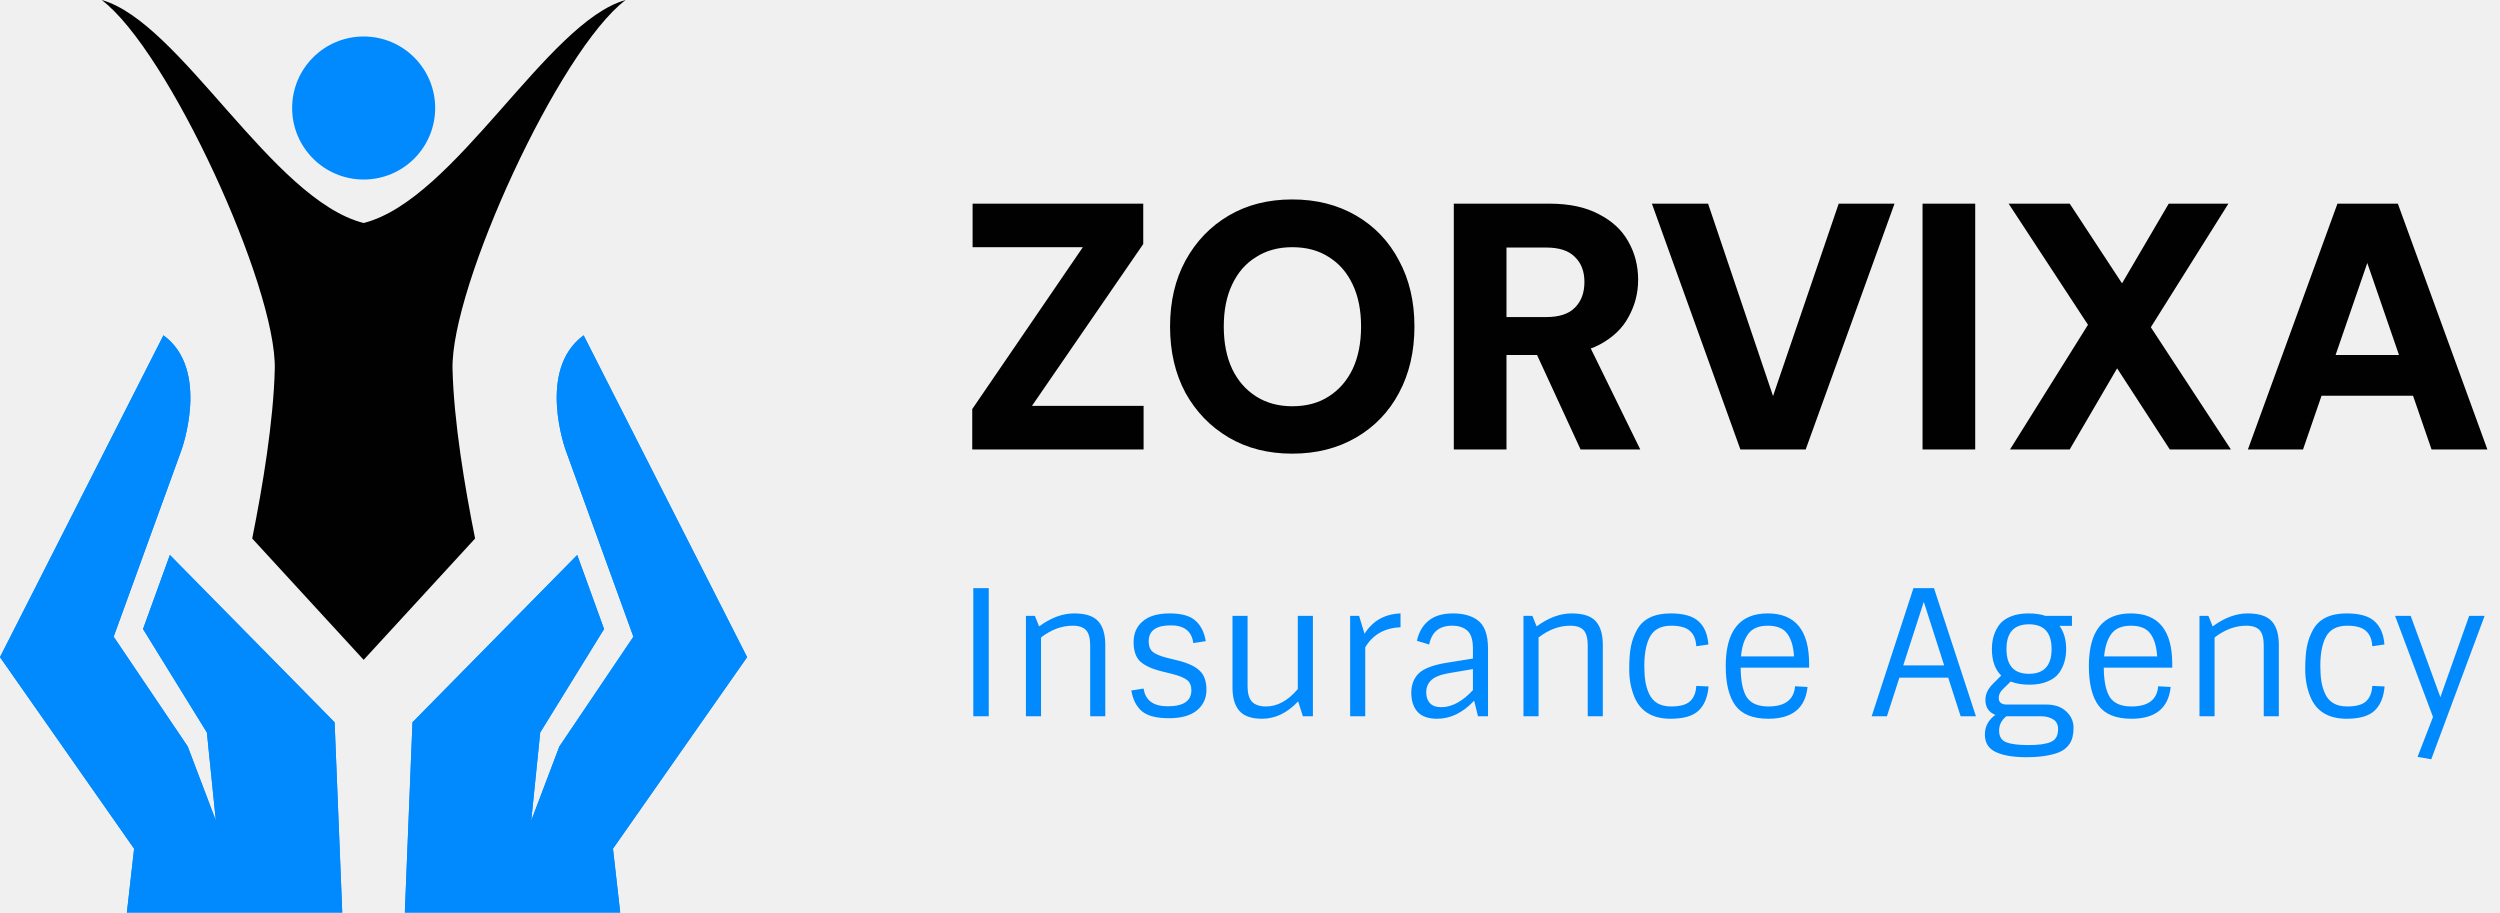
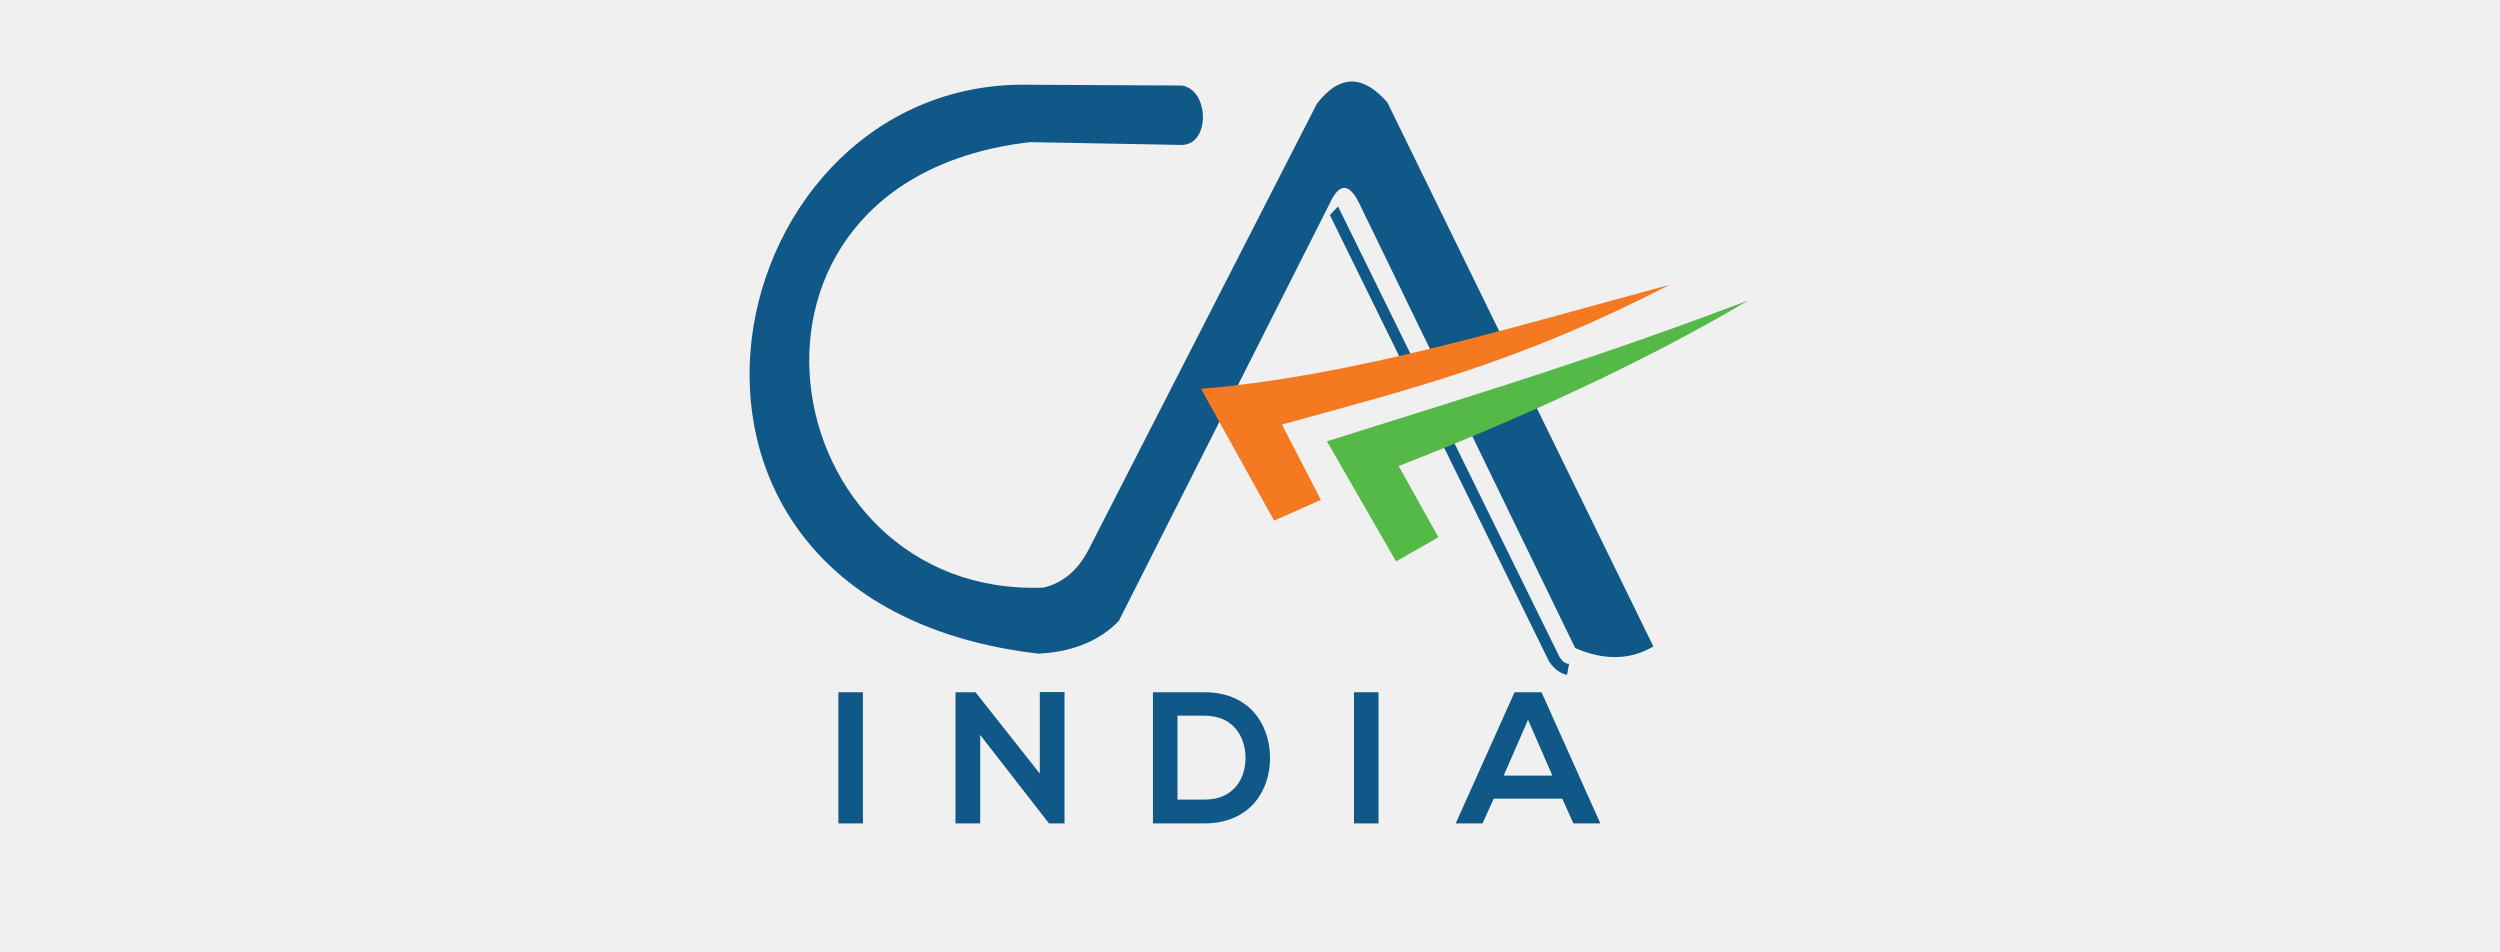
- <svg xmlns="http://www.w3.org/2000/svg" width="178" height="65" viewBox="0 0 178 65" fill="none">
-   <path d="M69.299 41.875H70.399V51H69.299V41.875ZM73.984 44.6C74.825 43.983 75.654 43.675 76.471 43.675C77.288 43.675 77.863 43.862 78.196 44.237C78.529 44.604 78.696 45.167 78.696 45.925V51H77.621V45.95C77.621 45.45 77.525 45.092 77.334 44.875C77.142 44.658 76.821 44.55 76.371 44.55C75.596 44.55 74.846 44.829 74.121 45.388V51H73.046V43.85H73.684L73.984 44.6ZM83.812 47.013C84.562 47.196 85.096 47.442 85.412 47.75C85.737 48.05 85.9 48.504 85.9 49.112C85.9 49.712 85.675 50.2 85.225 50.575C84.775 50.95 84.108 51.138 83.225 51.138C82.342 51.138 81.7 50.971 81.3 50.638C80.908 50.296 80.658 49.804 80.55 49.163L81.425 49.025C81.55 49.867 82.121 50.288 83.137 50.288C84.262 50.288 84.825 49.908 84.825 49.15C84.825 48.817 84.721 48.571 84.512 48.413C84.312 48.254 83.95 48.108 83.425 47.975L82.712 47.8C81.987 47.617 81.471 47.375 81.162 47.075C80.862 46.775 80.712 46.321 80.712 45.712C80.712 45.096 80.929 44.604 81.362 44.237C81.796 43.862 82.433 43.675 83.275 43.675C84.125 43.675 84.737 43.846 85.112 44.188C85.496 44.521 85.742 45.008 85.85 45.65L84.962 45.788C84.854 44.946 84.321 44.525 83.362 44.525C82.312 44.525 81.787 44.904 81.787 45.663C81.787 45.996 81.883 46.246 82.075 46.413C82.267 46.571 82.604 46.712 83.087 46.837L83.812 47.013ZM89.865 51.175C89.124 51.175 88.586 50.992 88.253 50.625C87.919 50.25 87.753 49.692 87.753 48.95V43.85H88.828V48.875C88.828 49.367 88.932 49.729 89.14 49.962C89.357 50.188 89.69 50.3 90.14 50.3C90.949 50.3 91.703 49.888 92.403 49.062V43.85H93.478V51H92.765L92.428 49.938C91.653 50.763 90.799 51.175 89.865 51.175ZM97.205 51H96.13V43.85H96.767L97.155 45.125C97.738 44.2 98.592 43.717 99.717 43.675V44.663C98.592 44.704 97.755 45.179 97.205 46.087V51ZM105.197 44.15C105.697 44.508 105.947 45.183 105.947 46.175V51H105.234L104.959 49.888C104.159 50.746 103.28 51.175 102.322 51.175C101.688 51.175 101.222 51.008 100.922 50.675C100.63 50.342 100.484 49.892 100.484 49.325C100.484 48.758 100.659 48.3 101.009 47.95C101.368 47.6 102.034 47.346 103.009 47.188L104.872 46.888V46.175C104.872 45.558 104.738 45.133 104.472 44.9C104.213 44.667 103.855 44.55 103.397 44.55C102.48 44.55 101.934 44.996 101.759 45.888L100.884 45.625C101.018 45.008 101.297 44.529 101.722 44.188C102.147 43.846 102.722 43.675 103.447 43.675C104.18 43.675 104.763 43.833 105.197 44.15ZM102.622 50.35C103.372 50.35 104.122 49.946 104.872 49.138V47.638L103.109 47.938C102.518 48.046 102.109 48.217 101.884 48.45C101.659 48.675 101.547 48.954 101.547 49.288C101.547 49.612 101.634 49.871 101.809 50.062C101.984 50.254 102.255 50.35 102.622 50.35ZM109.408 44.6C110.25 43.983 111.079 43.675 111.896 43.675C112.713 43.675 113.288 43.862 113.621 44.237C113.954 44.604 114.121 45.167 114.121 45.925V51H113.046V45.95C113.046 45.45 112.95 45.092 112.758 44.875C112.567 44.658 112.246 44.55 111.796 44.55C111.021 44.55 110.271 44.829 109.546 45.388V51H108.471V43.85H109.108L109.408 44.6ZM117.075 47.425C117.075 47.833 117.1 48.196 117.15 48.513C117.2 48.829 117.291 49.129 117.425 49.413C117.7 50.004 118.221 50.3 118.987 50.3C119.612 50.3 120.058 50.179 120.325 49.938C120.6 49.688 120.75 49.321 120.775 48.837L121.65 48.875C121.591 49.617 121.358 50.188 120.95 50.587C120.541 50.979 119.875 51.175 118.95 51.175C117.641 51.175 116.775 50.642 116.35 49.575C116.116 48.992 116 48.354 116 47.663C116 46.971 116.041 46.421 116.125 46.013C116.208 45.596 116.354 45.2 116.562 44.825C116.996 44.058 117.791 43.675 118.95 43.675C119.875 43.675 120.541 43.867 120.95 44.25C121.358 44.625 121.587 45.171 121.637 45.888L120.775 46.013C120.75 45.529 120.6 45.167 120.325 44.925C120.058 44.675 119.612 44.55 118.987 44.55C118.221 44.55 117.7 44.846 117.425 45.438C117.191 45.929 117.075 46.592 117.075 47.425ZM125.91 51.175C124.818 51.175 124.039 50.867 123.572 50.25C123.106 49.625 122.872 48.683 122.872 47.425C122.872 44.925 123.868 43.675 125.86 43.675C127.826 43.675 128.81 44.875 128.81 47.275V47.538H123.935C123.943 48.521 124.093 49.229 124.385 49.663C124.676 50.087 125.185 50.3 125.91 50.3C127.093 50.3 127.726 49.821 127.81 48.862L128.697 48.913C128.539 50.421 127.61 51.175 125.91 51.175ZM127.735 46.737C127.693 46.038 127.535 45.5 127.26 45.125C126.985 44.742 126.522 44.55 125.872 44.55C125.222 44.55 124.756 44.746 124.472 45.138C124.189 45.521 124.018 46.054 123.96 46.737H127.735ZM136.237 41.875H137.699L140.687 51H139.599L138.712 48.25H135.237L134.349 51H133.262L136.237 41.875ZM136.974 42.85L135.512 47.375H138.424L136.974 42.85ZM146.598 47.925C146.415 48.175 146.14 48.375 145.773 48.525C145.415 48.675 144.986 48.75 144.486 48.75C143.986 48.75 143.544 48.675 143.161 48.525L142.598 49.075C142.407 49.258 142.311 49.467 142.311 49.7C142.311 50.008 142.503 50.163 142.886 50.163H145.686C146.294 50.163 146.769 50.325 147.111 50.65C147.461 50.967 147.636 51.358 147.636 51.825C147.636 52.3 147.544 52.675 147.361 52.95C147.178 53.233 146.915 53.442 146.573 53.575C145.982 53.8 145.215 53.913 144.273 53.913C143.332 53.913 142.603 53.788 142.086 53.538C141.578 53.296 141.323 52.883 141.323 52.3C141.323 51.725 141.573 51.258 142.073 50.9C141.598 50.717 141.361 50.358 141.361 49.825C141.361 49.425 141.536 49.05 141.886 48.7L142.486 48.1C142.044 47.667 141.823 47.038 141.823 46.212C141.823 45.546 141.994 44.975 142.336 44.5C142.519 44.25 142.79 44.05 143.148 43.9C143.515 43.75 143.936 43.675 144.411 43.675C144.894 43.675 145.303 43.733 145.636 43.85H147.523V44.562H146.636C146.953 44.996 147.111 45.546 147.111 46.212C147.111 46.879 146.94 47.45 146.598 47.925ZM144.461 44.45C143.394 44.45 142.861 45.038 142.861 46.212C142.861 47.388 143.394 47.975 144.461 47.975C145.536 47.975 146.073 47.388 146.073 46.212C146.073 45.038 145.536 44.45 144.461 44.45ZM142.336 52.025C142.336 52.442 142.507 52.717 142.848 52.85C143.19 52.983 143.719 53.05 144.436 53.05C145.161 53.05 145.69 52.975 146.023 52.825C146.365 52.683 146.536 52.379 146.536 51.913C146.536 51.587 146.415 51.354 146.173 51.212C145.94 51.071 145.665 51 145.348 51H142.848C142.507 51.275 142.336 51.617 142.336 52.025ZM151.764 51.175C150.673 51.175 149.893 50.867 149.427 50.25C148.96 49.625 148.727 48.683 148.727 47.425C148.727 44.925 149.723 43.675 151.714 43.675C153.681 43.675 154.664 44.875 154.664 47.275V47.538H149.789C149.798 48.521 149.948 49.229 150.239 49.663C150.531 50.087 151.039 50.3 151.764 50.3C152.948 50.3 153.581 49.821 153.664 48.862L154.552 48.913C154.393 50.421 153.464 51.175 151.764 51.175ZM153.589 46.737C153.548 46.038 153.389 45.5 153.114 45.125C152.839 44.742 152.377 44.55 151.727 44.55C151.077 44.55 150.61 44.746 150.327 45.138C150.043 45.521 149.873 46.054 149.814 46.737H153.589ZM157.541 44.6C158.382 43.983 159.212 43.675 160.028 43.675C160.845 43.675 161.42 43.862 161.753 44.237C162.087 44.604 162.253 45.167 162.253 45.925V51H161.178V45.95C161.178 45.45 161.082 45.092 160.891 44.875C160.699 44.658 160.378 44.55 159.928 44.55C159.153 44.55 158.403 44.829 157.678 45.388V51H156.603V43.85H157.241L157.541 44.6ZM165.207 47.425C165.207 47.833 165.232 48.196 165.282 48.513C165.332 48.829 165.424 49.129 165.557 49.413C165.832 50.004 166.353 50.3 167.12 50.3C167.745 50.3 168.19 50.179 168.457 49.938C168.732 49.688 168.882 49.321 168.907 48.837L169.782 48.875C169.724 49.617 169.49 50.188 169.082 50.587C168.674 50.979 168.007 51.175 167.082 51.175C165.774 51.175 164.907 50.642 164.482 49.575C164.249 48.992 164.132 48.354 164.132 47.663C164.132 46.971 164.174 46.421 164.257 46.013C164.34 45.596 164.486 45.2 164.695 44.825C165.128 44.058 165.924 43.675 167.082 43.675C168.007 43.675 168.674 43.867 169.082 44.25C169.49 44.625 169.72 45.171 169.77 45.888L168.907 46.013C168.882 45.529 168.732 45.167 168.457 44.925C168.19 44.675 167.745 44.55 167.12 44.55C166.353 44.55 165.832 44.846 165.557 45.438C165.324 45.929 165.207 46.592 165.207 47.425ZM173.105 54.062L172.13 53.888L173.23 51.05L170.53 43.85H171.642L173.755 49.638L175.805 43.85H176.905L173.105 54.062Z" fill="#018AFE" />
-   <path d="M69.224 32V29.125L77.099 17.6H69.249V14.5H81.399V17.375L73.474 28.9H81.424V32H69.224ZM92.008 32.3C90.291 32.3 88.783 31.917 87.483 31.15C86.183 30.383 85.158 29.325 84.408 27.975C83.674 26.608 83.308 25.033 83.308 23.25C83.308 21.467 83.674 19.9 84.408 18.55C85.158 17.183 86.183 16.117 87.483 15.35C88.783 14.583 90.291 14.2 92.008 14.2C93.724 14.2 95.241 14.583 96.558 15.35C97.874 16.117 98.891 17.183 99.608 18.55C100.341 19.9 100.708 21.467 100.708 23.25C100.708 25.033 100.341 26.608 99.608 27.975C98.891 29.325 97.874 30.383 96.558 31.15C95.241 31.917 93.724 32.3 92.008 32.3ZM92.008 28.925C93.024 28.925 93.891 28.692 94.608 28.225C95.341 27.758 95.908 27.108 96.308 26.275C96.708 25.425 96.908 24.417 96.908 23.25C96.908 22.083 96.708 21.083 96.308 20.25C95.908 19.4 95.341 18.75 94.608 18.3C93.891 17.833 93.024 17.6 92.008 17.6C91.024 17.6 90.166 17.833 89.433 18.3C88.699 18.75 88.133 19.4 87.733 20.25C87.333 21.083 87.133 22.083 87.133 23.25C87.133 24.417 87.333 25.425 87.733 26.275C88.133 27.108 88.699 27.758 89.433 28.225C90.166 28.692 91.024 28.925 92.008 28.925ZM103.511 32V14.5H110.311C111.728 14.5 112.903 14.75 113.836 15.25C114.786 15.733 115.486 16.383 115.936 17.2C116.403 18.017 116.636 18.925 116.636 19.925C116.636 20.858 116.411 21.733 115.961 22.55C115.528 23.367 114.844 24.025 113.911 24.525C112.978 25.025 111.769 25.275 110.286 25.275H107.261V32H103.511ZM112.536 32L109.011 24.35H113.036L116.786 32H112.536ZM107.261 22.575H110.086C111.019 22.575 111.703 22.35 112.136 21.9C112.586 21.45 112.811 20.842 112.811 20.075C112.811 19.325 112.586 18.733 112.136 18.3C111.703 17.85 111.019 17.625 110.086 17.625H107.261V22.575ZM123.915 32L117.615 14.5H121.615L126.24 28.2L130.915 14.5H134.89L128.565 32H123.915ZM136.885 32V14.5H140.635V32H136.885ZM143.114 32L148.664 23.125L143.014 14.5H147.364L151.089 20.175L154.414 14.5H158.664L153.139 23.3L158.839 32H154.489L150.739 26.225L147.364 32H143.114ZM160.051 32L166.426 14.5H170.726L177.101 32H173.126L168.551 18.725L163.976 32H160.051ZM162.826 28.175L163.826 25.275H173.001L173.976 28.175H162.826Z" fill="#010101" />
-   <path d="M11.638 23.876L0 46.789L9.549 60.426L9.034 64.974H24.368L23.824 51.427L12.095 39.515L10.184 44.787L14.731 52.154L15.368 58.427L13.367 53.152L8.092 45.334L12.913 32.058C12.913 32.058 15.005 26.332 11.638 23.876Z" fill="#018AFE" />
-   <path d="M11.638 23.876L0 46.789L9.549 60.426L9.034 64.974H24.368L23.824 51.427L12.095 39.515L10.184 44.787L14.731 52.154L15.368 58.427L13.367 53.152L8.092 45.334L12.913 32.058C12.913 32.058 15.005 26.332 11.638 23.876Z" fill="#018AFE" />
-   <path d="M41.555 23.876L53.193 46.789L43.644 60.426L44.159 64.974H28.825L29.369 51.427L41.098 39.515L43.009 44.787L38.462 52.154L37.825 58.427L39.826 53.152L45.099 45.334L40.28 32.058C40.28 32.058 38.188 26.332 41.555 23.876Z" fill="#018AFE" />
-   <path d="M41.555 23.876L53.193 46.789L43.644 60.426L44.159 64.974H28.825L29.369 51.427L41.098 39.515L43.009 44.787L38.462 52.154L37.825 58.427L39.826 53.152L45.099 45.334L40.28 32.058C40.28 32.058 38.188 26.332 41.555 23.876Z" fill="#018AFE" />
-   <path d="M7.239 0C11.987 3.585 19.709 20.446 19.564 26.288C19.471 30.015 18.694 34.676 17.958 38.342L25.892 46.981L33.827 38.342C33.09 34.676 32.313 30.015 32.22 26.288C32.075 20.446 39.797 3.585 44.545 0C38.947 1.562 32.41 14.228 25.892 15.878C19.375 14.228 12.837 1.562 7.239 0Z" fill="#010101" />
-   <path d="M25.892 2.598C28.706 2.598 30.984 4.879 30.984 7.69C30.984 10.504 28.706 12.782 25.892 12.782C23.078 12.782 20.8 10.504 20.8 7.69C20.8 4.879 23.078 2.598 25.892 2.598Z" fill="#018AFE" />
+ <svg xmlns="http://www.w3.org/2000/svg" width="134" height="51" viewBox="0 0 134 51" fill="none">
+   <g clip-path="url(#clip0_1_28)">
+     <g clip-path="url(#clip1_1_28)">
+       <path fill-rule="evenodd" clip-rule="evenodd" d="M76.124 20.027L71.718 11.064L71.281 11.525L75.566 20.251L76.124 20.027Z" fill="#105887" />
+       <mask id="mask0_1_28" style="mask-type:luminance" maskUnits="userSpaceOnUse" x="-20" y="-36" width="174" height="123">
+         <path d="M-20 -36H153.89V86.953H-20V-36Z" fill="white" />
+       </mask>
+       <g mask="url(#mask0_1_28)">
+         <path fill-rule="evenodd" clip-rule="evenodd" d="M83.59 35.215L77.484 22.795L76.917 23.004L83.032 35.457C83.303 35.86 83.622 36.103 83.994 36.17L84.103 35.578C83.917 35.589 83.748 35.452 83.59 35.215Z" fill="#105887" />
+         <path d="M44.937 37.105H46.253V44.135H44.937V37.105Z" fill="#105887" />
+         <path d="M55.733 37.095H57.058V44.135H56.234V44.145L52.539 39.395V44.135H51.214V37.105H52.288L55.733 41.463V37.095Z" fill="#105887" />
+         <path d="M63.114 42.859H64.56C66.156 42.859 66.789 41.694 66.759 40.55C66.729 39.455 66.086 38.36 64.56 38.36H63.114V42.859ZM68.074 40.56C68.105 42.337 67.02 44.135 64.56 44.135H61.798V37.105H64.56C66.97 37.105 68.044 38.822 68.074 40.56Z" fill="#105887" />
+         <path d="M72.573 37.105H73.889V44.135H72.573V37.105Z" fill="#105887" />
+         <path d="M81.902 38.581L80.597 41.574H83.208L81.902 38.581ZM83.74 42.809H80.065L79.462 44.135H78.026L81.18 37.105H82.626L85.779 44.135H84.333L83.74 42.809Z" fill="#105887" />
+         <path fill-rule="evenodd" clip-rule="evenodd" d="M79.092 18.838L80.811 18.68L74.36 5.484C73.154 4.118 71.906 3.856 70.584 5.561L58.33 29.499C57.741 30.617 56.929 31.255 55.932 31.496C41.32 32.054 37.459 9.664 55.211 7.619L63.353 7.769C64.884 7.739 64.818 4.812 63.353 4.584L54.669 4.54C37.991 4.755 32.498 32.318 55.649 35.034C57.347 34.966 58.914 34.397 59.971 33.275L71.264 10.921C71.766 9.83 72.294 9.752 72.855 10.899L77.098 19.637L79.092 18.838Z" fill="#105887" />
+         <path fill-rule="evenodd" clip-rule="evenodd" d="M82.008 21.128L78.457 22.437L84.43 34.737C85.939 35.388 87.343 35.403 88.62 34.65L82.008 21.128Z" fill="#105887" />
+         <path fill-rule="evenodd" clip-rule="evenodd" d="M64.374 20.84C72.595 20.154 81.097 17.519 89.495 15.264C81.425 19.428 75.733 20.814 68.713 22.757L70.798 26.792L68.294 27.908L64.374 20.84Z" fill="#F47920" />
+         <path fill-rule="evenodd" clip-rule="evenodd" d="M71.124 23.653C80.416 20.739 85.972 19.034 93.715 16.099C88.207 19.374 81.435 22.469 74.968 24.977L77.096 28.797L74.829 30.092L71.124 23.653Z" fill="#55B947" />
+       </g>
+     </g>
+   </g>
+   <defs>
+     <clipPath id="clip0_1_28">
+       <rect width="134" height="51" fill="white" />
+     </clipPath>
+     <clipPath id="clip1_1_28">
+       <rect width="173.89" height="122.953" fill="white" transform="translate(-20 -36)" />
+     </clipPath>
+   </defs>
</svg>
